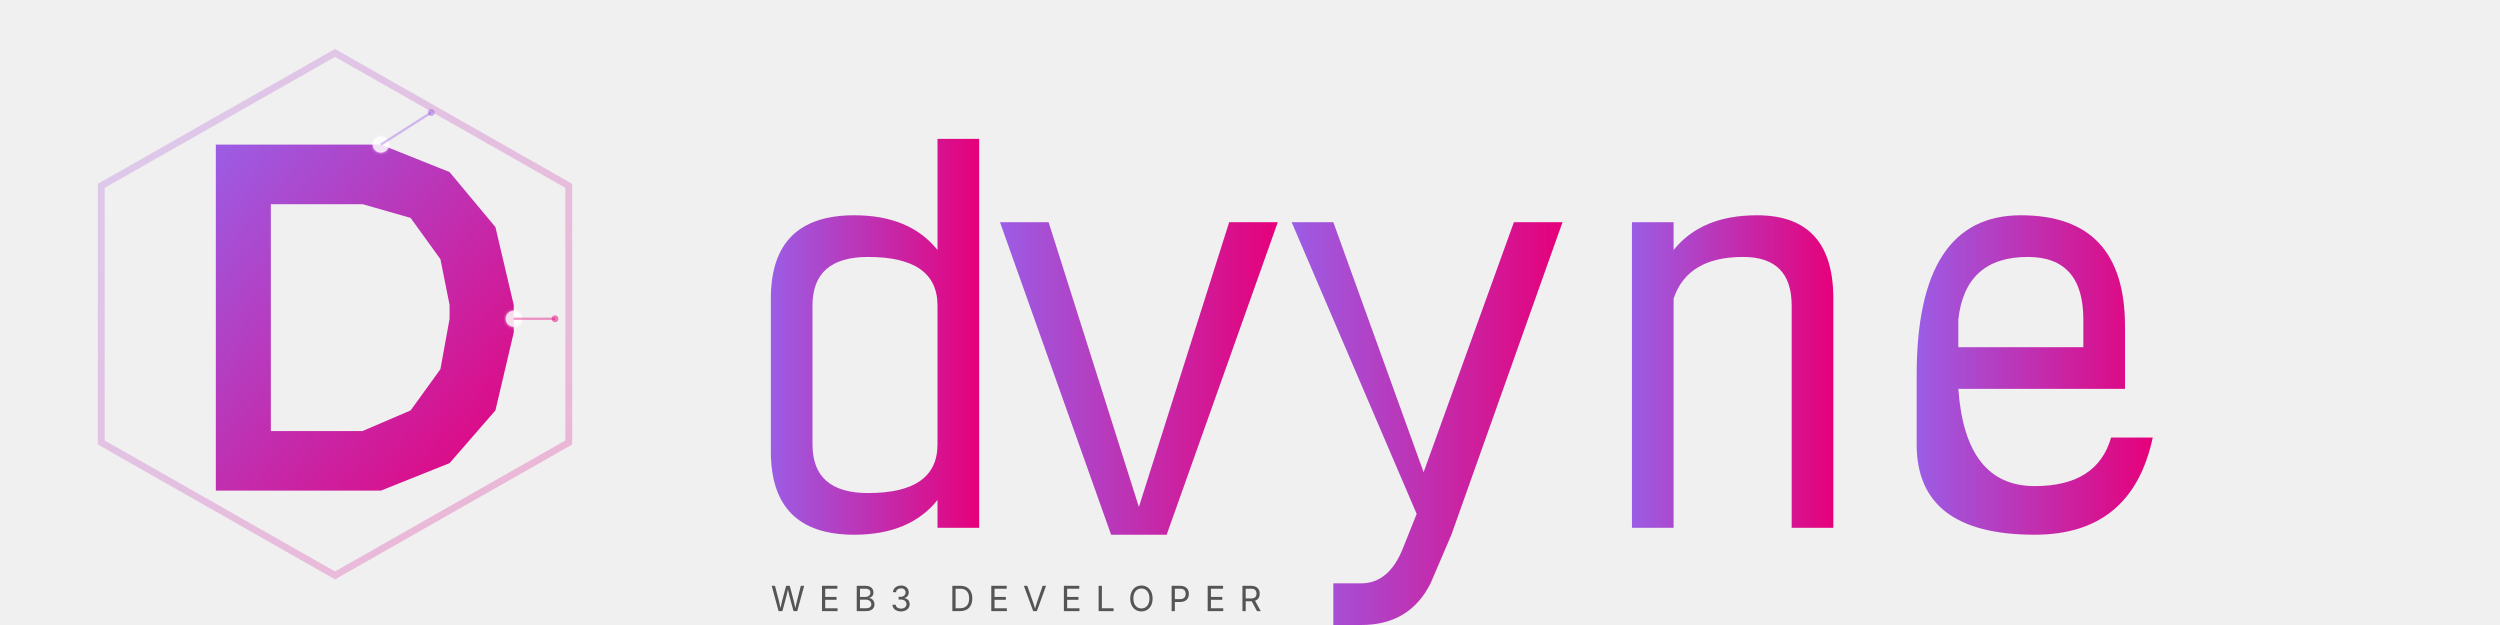
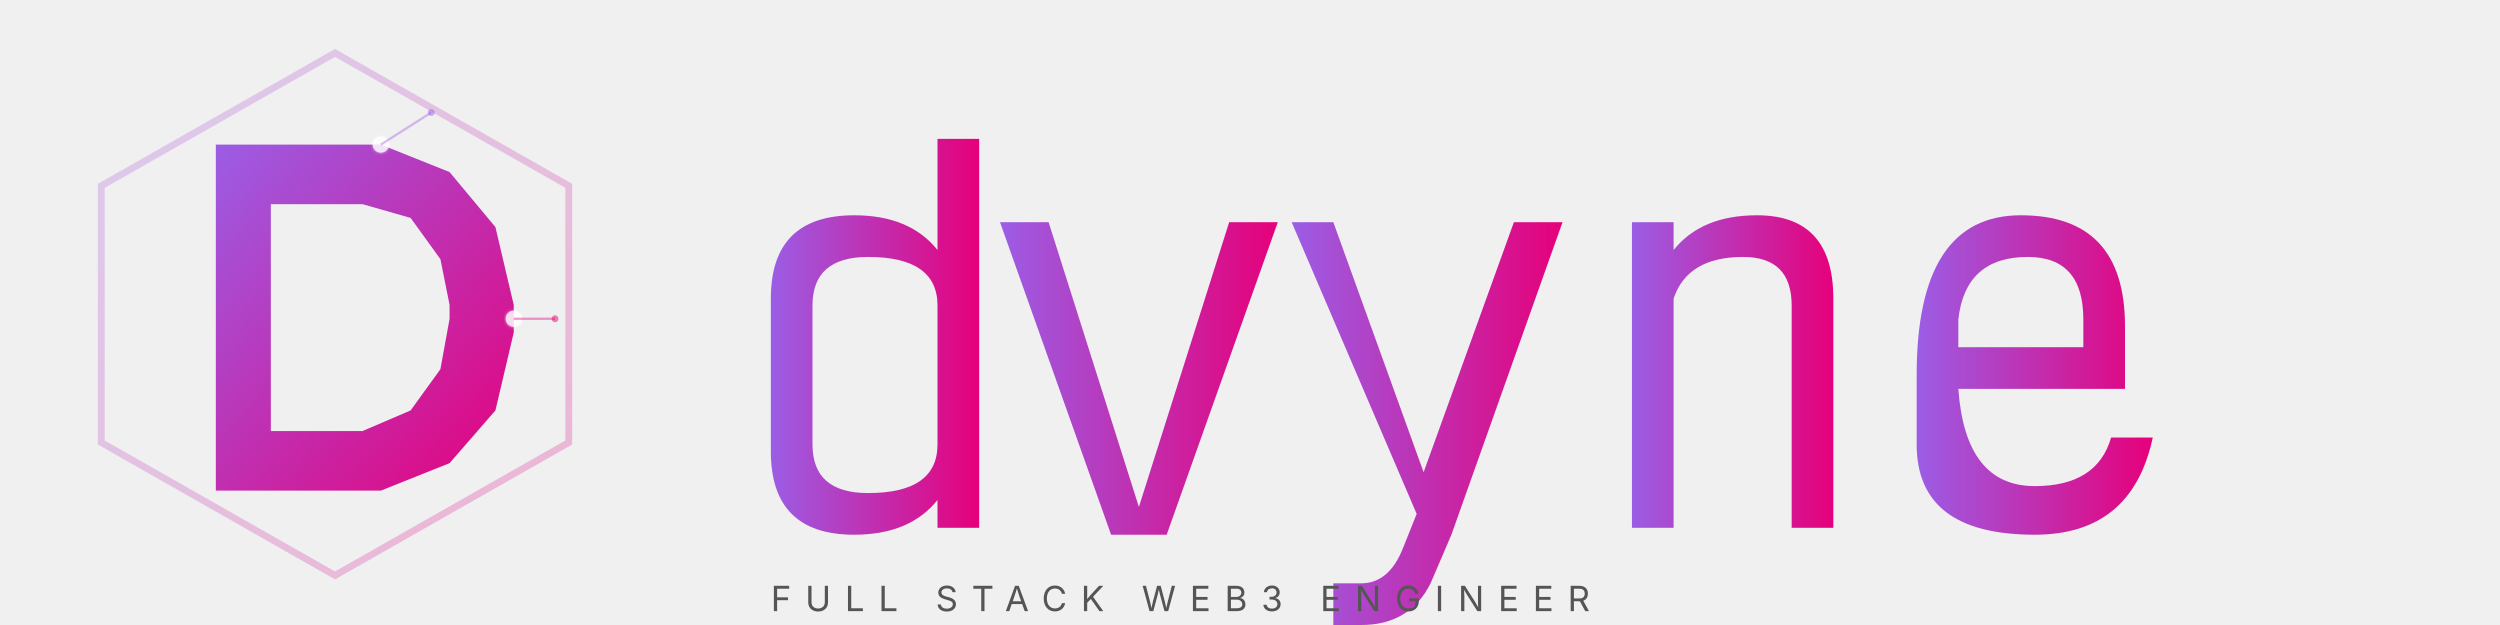
<svg xmlns="http://www.w3.org/2000/svg" viewBox="0 0 720 180">
  <defs>
    <linearGradient id="gf" x1="0" y1="0" x2="1" y2="1">
      <stop offset="0%" stop-color="#9B5DE5" />
      <stop offset="100%" stop-color="#E6007A" />
    </linearGradient>
    <linearGradient id="gt" x1="0" y1="0" x2="1" y2="0">
      <stop offset="0%" stop-color="#9B5DE5" />
      <stop offset="100%" stop-color="#E6007A" />
    </linearGradient>
    <filter id="gl">
      <feGaussianBlur stdDeviation="1.5" result="blur" />
      <feMerge>
        <feMergeNode in="blur" />
        <feMergeNode in="SourceGraphic" />
      </feMerge>
    </filter>
  </defs>
  <g transform="translate(12, 6) scale(0.33)">
    <path d="M256 28 L460 144 L460 368 L256 484 L52 368 L52 144 Z" fill="none" stroke="url(#gf)" stroke-width="6" opacity="0.25" />
    <path d="M152 108 L296 108 L356 132 L396 180 L412 248 L412 272              L396 340 L356 386 L296 410 L152 410 Z              M200 160 L200 358 L280 358 L322 340 L348 304 L356 260              L356 248 L348 208 L322 172 L280 160 Z" fill="url(#gf)" fill-rule="evenodd" />
    <circle cx="296" cy="108" r="7" fill="#fff" opacity="0.85" filter="url(#gl)" />
    <circle cx="412" cy="260" r="7" fill="#fff" opacity="0.85" filter="url(#gl)" />
    <line x1="296" y1="108" x2="340" y2="80" stroke="#9B5DE5" stroke-width="2" opacity="0.4" />
    <circle cx="340" cy="80" r="3" fill="#9B5DE5" opacity="0.5" />
    <line x1="412" y1="260" x2="448" y2="260" stroke="#E6007A" stroke-width="2" opacity="0.4" />
    <circle cx="448" cy="260" r="3" fill="#E6007A" opacity="0.5" />
  </g>
  <g fill="url(#gt)">
    <path d="M270 40 L282 40 L282 152 L270 152 L270 144 Q262 154 246 154              Q222 154 222 130 L222 86 Q222 62 246 62 Q262 62 270 72 Z              M270 88 Q270 74 250 74 Q234 74 234 88 L234 128              Q234 142 250 142 Q270 142 270 128 Z" />
    <path d="M302 64 L328 146 L354 64 L368 64 L336 154 L320 154 L288 64 Z" />
    <path d="M384 64 L410 136 L436 64 L450 64 L418 154 L412 168              Q406 180 392 180 L384 180 L384 168 L392 168 Q400 168 404 158              L408 148 L372 64 Z" />
    <path d="M470 64 L482 64 L482 72 Q490 62 506 62 Q528 62 528 86 L528 152              L516 152 L516 88 Q516 74 502 74 Q486 74 482 86 L482 152 L470 152 Z" />
    <path d="M552 108 Q552 62 582 62 Q612 62 612 94 L612 112 L564 112              Q566 140 586 140 Q604 140 608 126 L620 126 Q614 154 586 154              Q552 154 552 128 Z              M564 100 L600 100 L600 92 Q600 74 584 74 Q566 74 564 92 Z" />
  </g>
-   <text x="222" y="176" font-family="system-ui, -apple-system, sans-serif" font-size="10" letter-spacing="4" fill="#555">WEB3 DEVELOPER</text>
+   <text x="222" y="176" font-family="system-ui, -apple-system, sans-serif" font-size="10" letter-spacing="4" fill="#555">FULL STACK WEB3 ENGINEER</text>
</svg>
